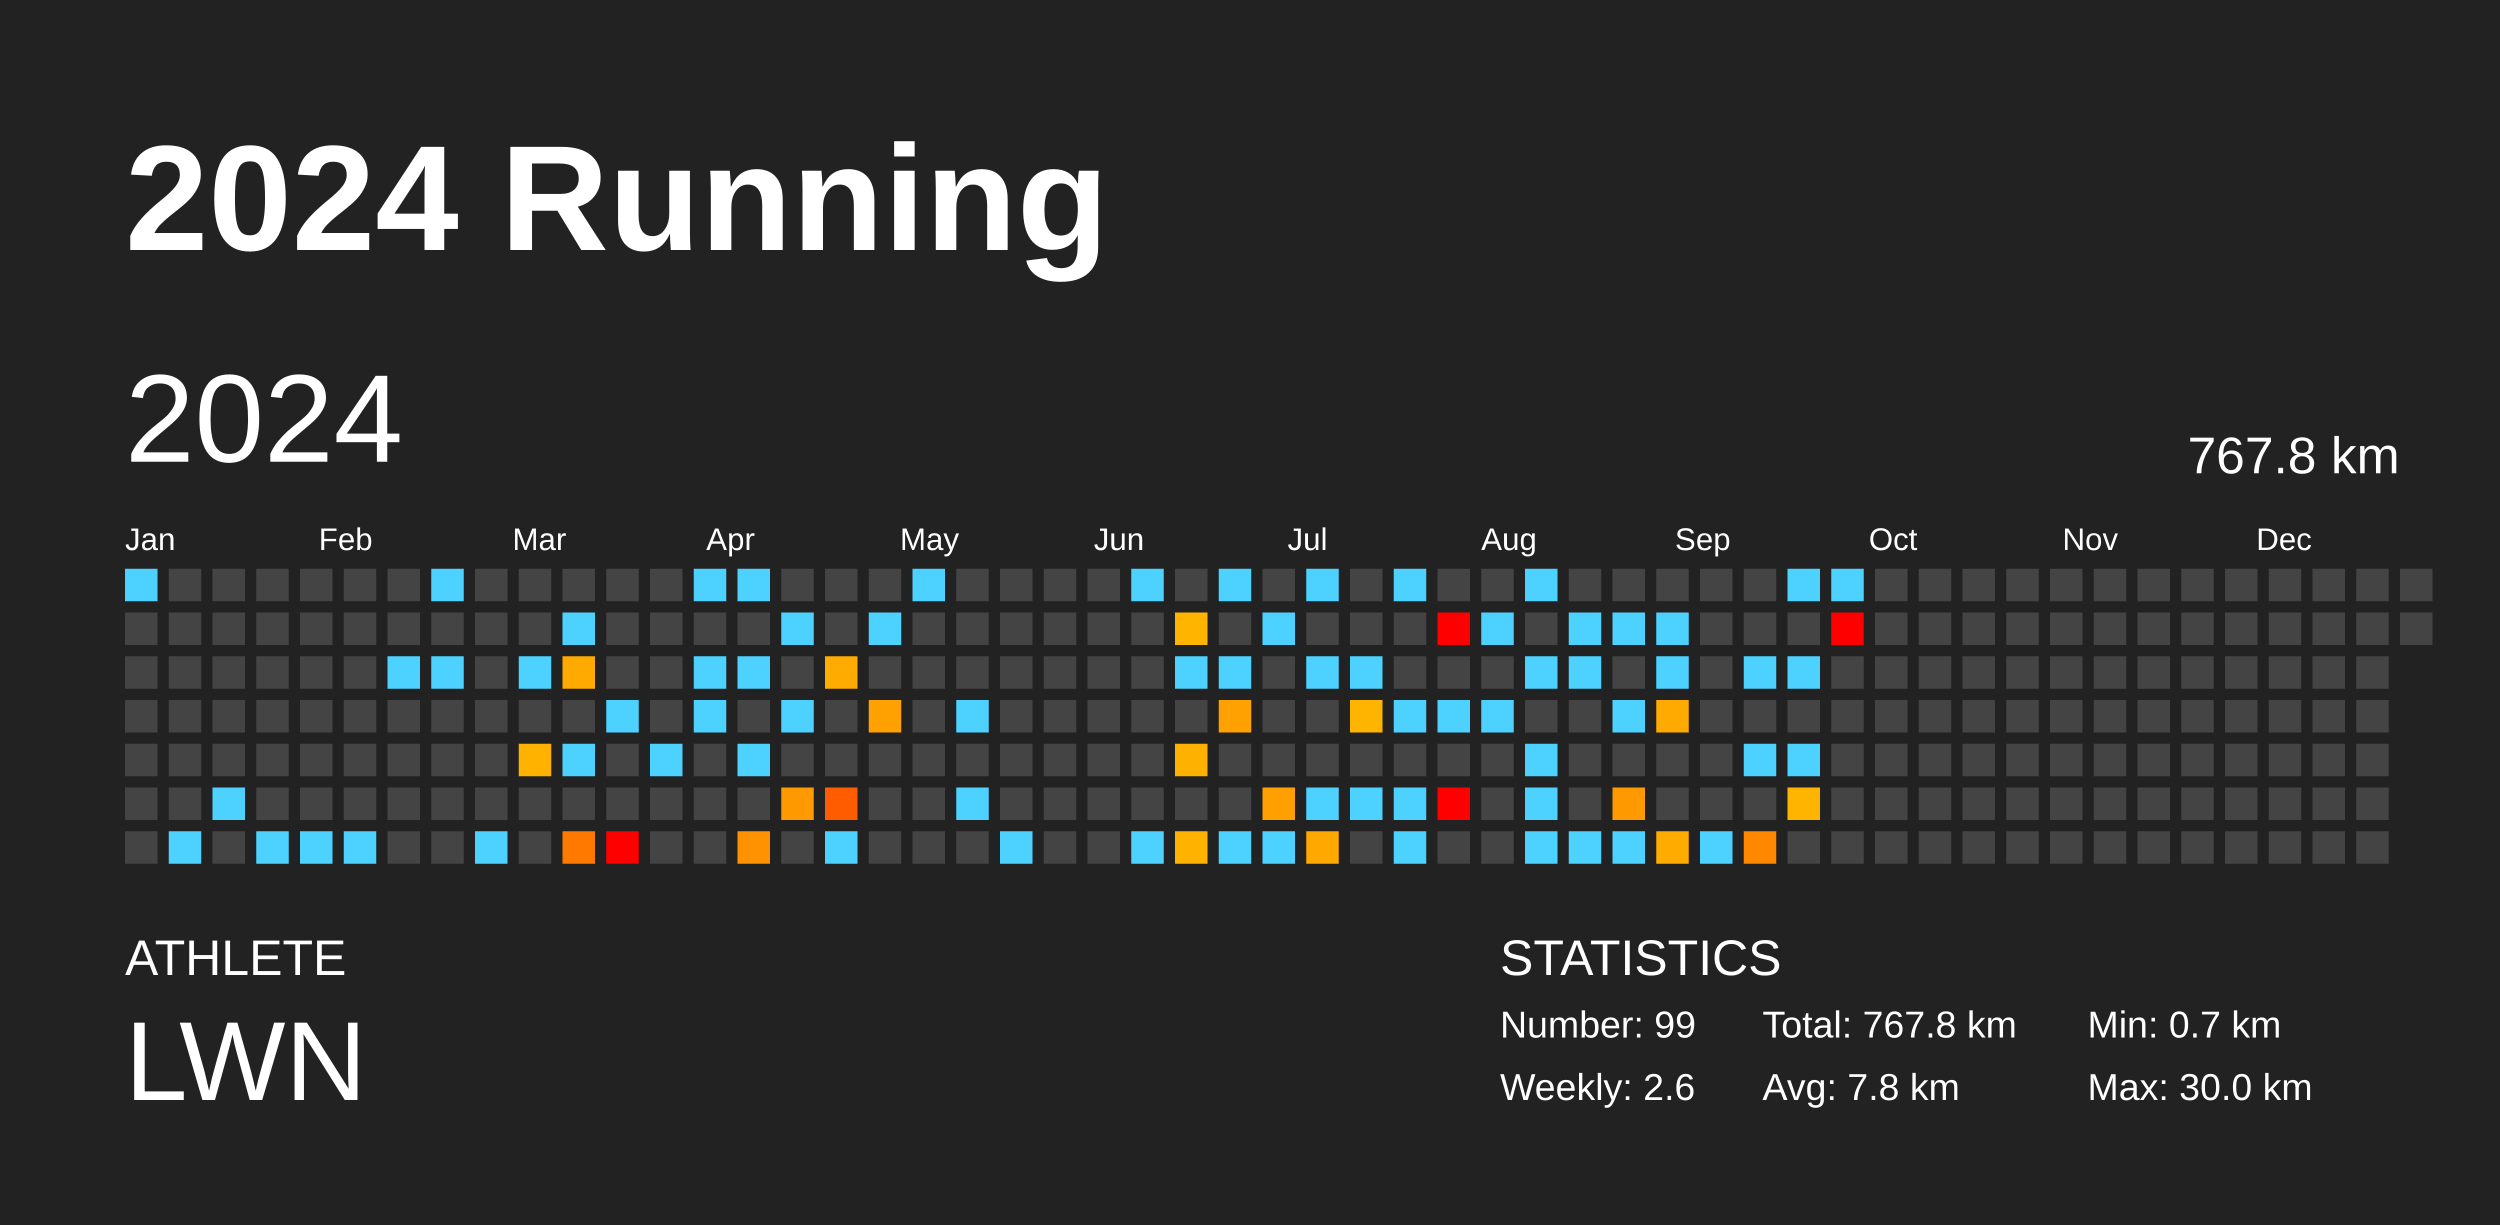
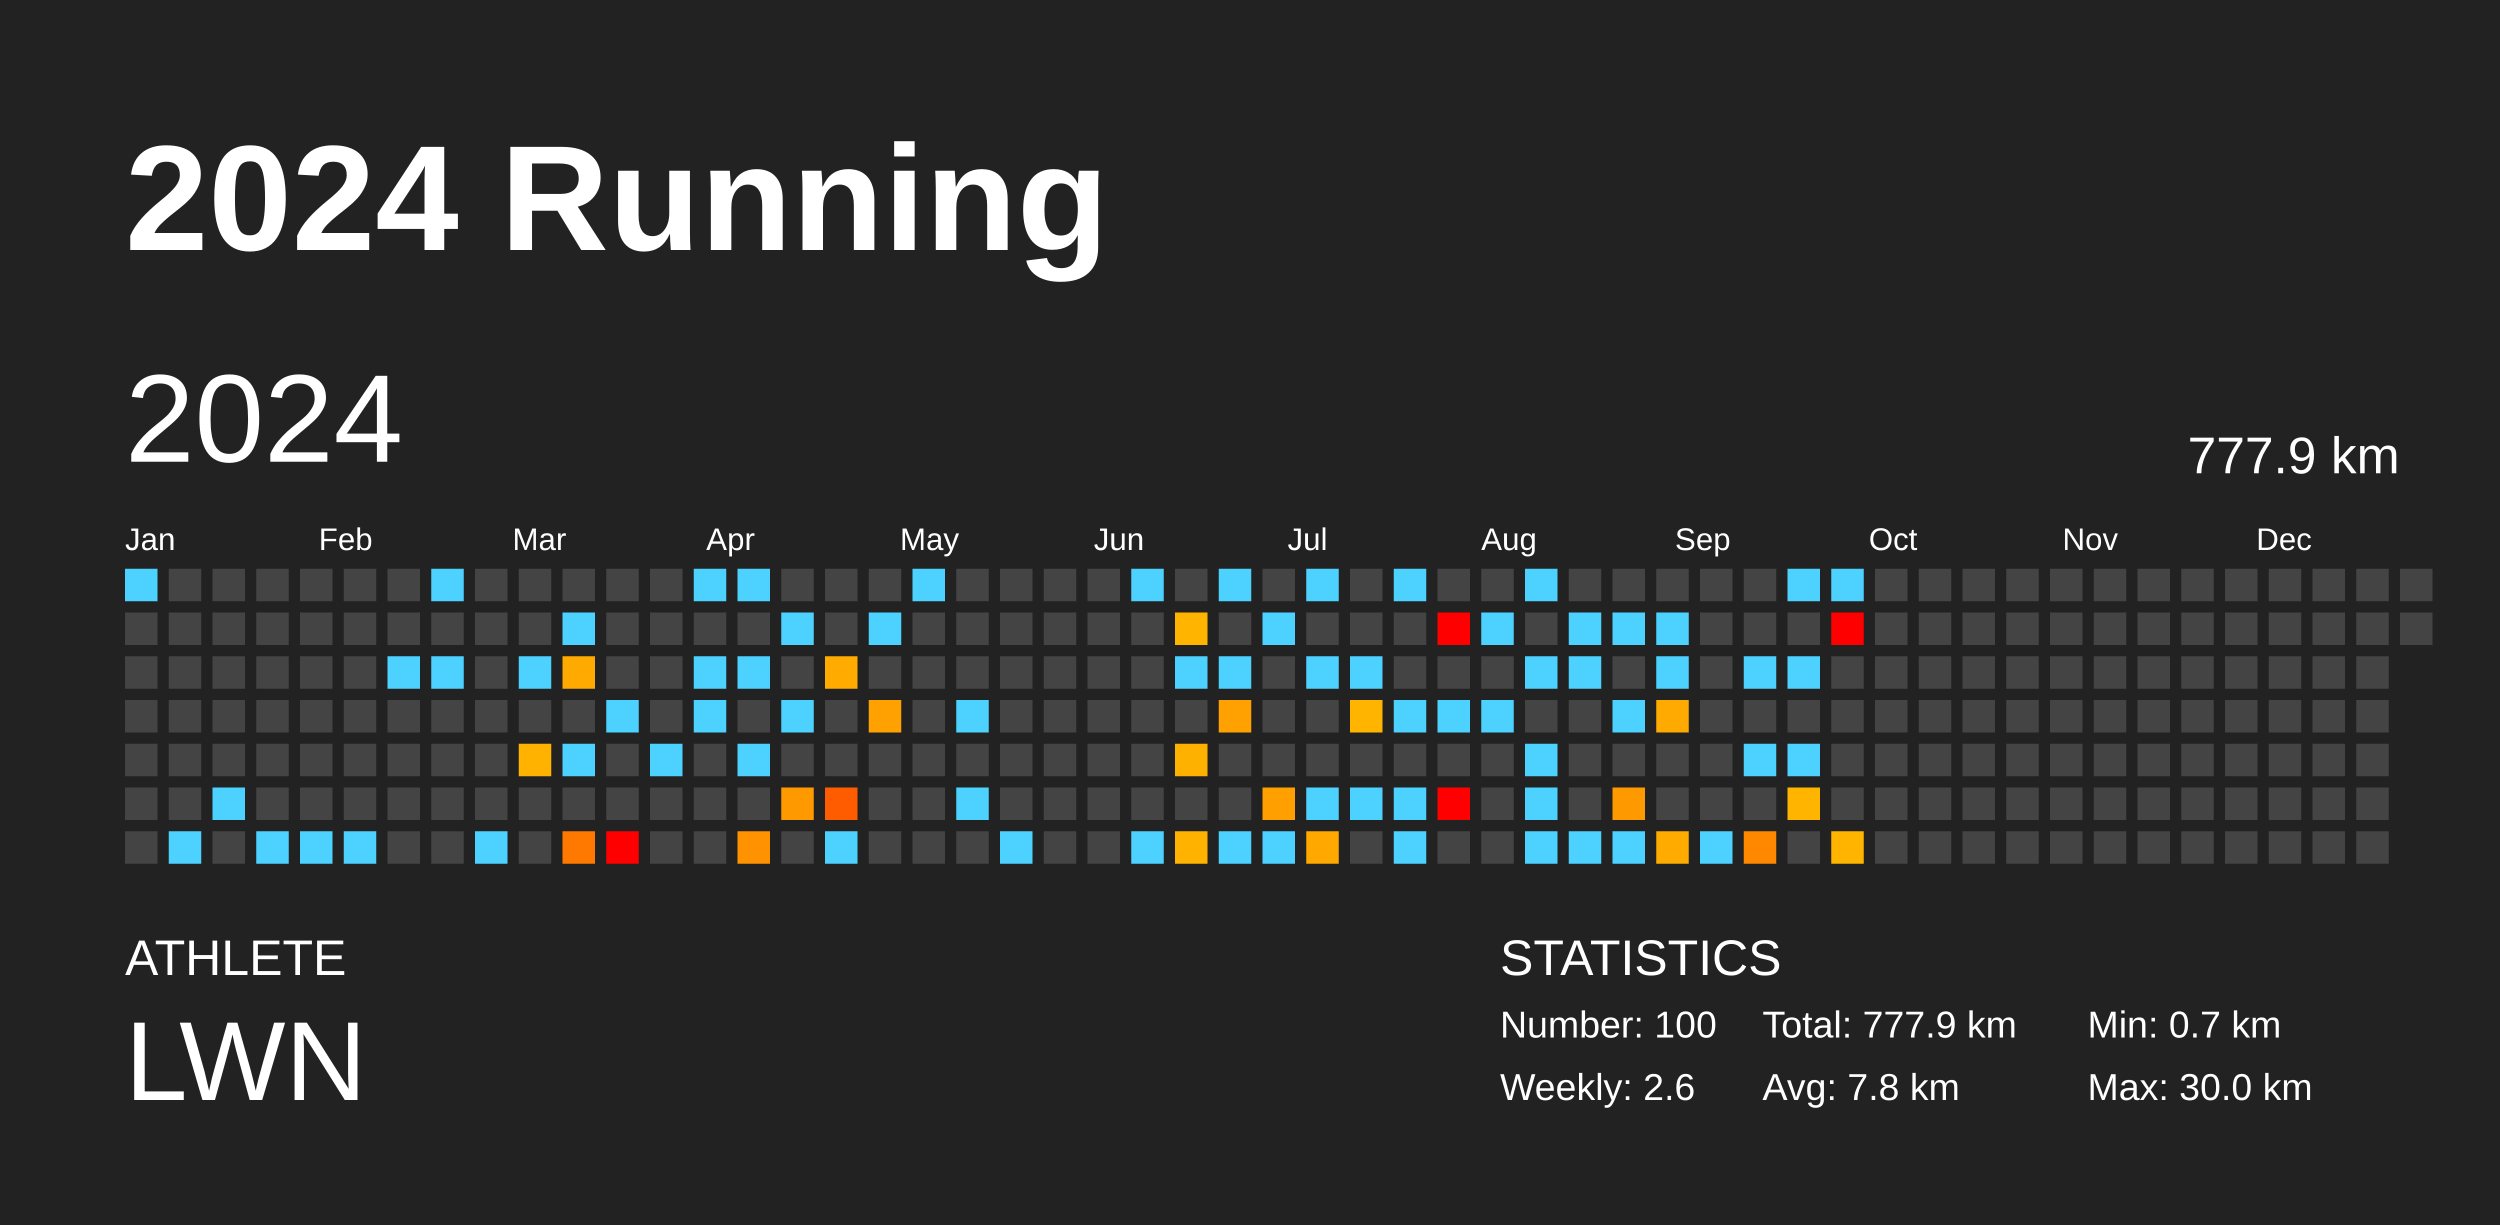
<svg xmlns="http://www.w3.org/2000/svg" baseProfile="full" height="98mm" version="1.1" viewBox="0,0,200,98" width="200mm">
  <defs />
  <rect fill="#222222" height="98" width="200" x="0" y="0" />
  <text fill="#FFFFFF" style="font-size:12px; font-family:Arial; font-weight:bold;" x="10" y="20">2024 Running</text>
  <text fill="#FFFFFF" style="font-size:4px; font-family:Arial" x="10" y="78">ATHLETE</text>
  <text fill="#FFFFFF" style="font-size:9px; font-family:Arial" x="10" y="88">LWN</text>
  <text fill="#FFFFFF" style="font-size:4px; font-family:Arial" x="120" y="78">STATISTICS</text>
-   <text fill="#FFFFFF" style="font-size:3px; font-family:Arial" x="120" y="83">Number: 99</text>
+   <text fill="#FFFFFF" style="font-size:3px; font-family:Arial" x="120" y="83">Number: 100</text>
  <text fill="#FFFFFF" style="font-size:3px; font-family:Arial" x="120" y="88">Weekly: 2.6</text>
-   <text fill="#FFFFFF" style="font-size:3px; font-family:Arial" x="141" y="83">Total: 767.8 km</text>
+   <text fill="#FFFFFF" style="font-size:3px; font-family:Arial" x="141" y="83">Total: 777.9 km</text>
  <text fill="#FFFFFF" style="font-size:3px; font-family:Arial" x="141" y="88">Avg: 7.8 km</text>
  <text fill="#FFFFFF" style="font-size:3px; font-family:Arial" x="167" y="83">Min: 0.7 km</text>
  <text fill="#FFFFFF" style="font-size:3px; font-family:Arial" x="167" y="88">Max: 30.0 km</text>
  <text dominant-baseline="hanging" fill="#FFFFFF" style="font-size:10.0px; font-family:Arial;" x="10" y="30">2024</text>
-   <text dominant-baseline="hanging" fill="#FFFFFF" style="font-size:4.125px; font-family:Arial;" x="175" y="35">767.8 km</text>
+   <text dominant-baseline="hanging" fill="#FFFFFF" style="font-size:4.125px; font-family:Arial;" x="175" y="35">777.9 km</text>
  <text fill="#FFFFFF" style="font-size:2.5px; font-family:Arial" x="10.0" y="44">Jan</text>
  <text fill="#FFFFFF" style="font-size:2.5px; font-family:Arial" x="25.5" y="44">Feb</text>
  <text fill="#FFFFFF" style="font-size:2.5px; font-family:Arial" x="41.0" y="44">Mar</text>
  <text fill="#FFFFFF" style="font-size:2.5px; font-family:Arial" x="56.5" y="44">Apr</text>
  <text fill="#FFFFFF" style="font-size:2.5px; font-family:Arial" x="72.0" y="44">May</text>
  <text fill="#FFFFFF" style="font-size:2.5px; font-family:Arial" x="87.5" y="44">Jun</text>
  <text fill="#FFFFFF" style="font-size:2.5px; font-family:Arial" x="103.0" y="44">Jul</text>
  <text fill="#FFFFFF" style="font-size:2.5px; font-family:Arial" x="118.5" y="44">Aug</text>
  <text fill="#FFFFFF" style="font-size:2.5px; font-family:Arial" x="134.0" y="44">Sep</text>
  <text fill="#FFFFFF" style="font-size:2.5px; font-family:Arial" x="149.5" y="44">Oct</text>
  <text fill="#FFFFFF" style="font-size:2.5px; font-family:Arial" x="165.0" y="44">Nov</text>
  <text fill="#FFFFFF" style="font-size:2.5px; font-family:Arial" x="180.5" y="44">Dec</text>
  <rect fill="#4dd2ff" height="2.6" width="2.6" x="10.0" y="45.5" />
  <rect fill="#444444" height="2.6" width="2.6" x="10.0" y="49.0" />
  <rect fill="#444444" height="2.6" width="2.6" x="10.0" y="52.5" />
  <rect fill="#444444" height="2.6" width="2.6" x="10.0" y="56.0" />
  <rect fill="#444444" height="2.6" width="2.6" x="10.0" y="59.5" />
  <rect fill="#444444" height="2.6" width="2.6" x="10.0" y="63.0" />
  <rect fill="#444444" height="2.6" width="2.6" x="10.0" y="66.5" />
  <rect fill="#444444" height="2.6" width="2.6" x="13.5" y="45.5" />
  <rect fill="#444444" height="2.6" width="2.6" x="13.5" y="49.0" />
  <rect fill="#444444" height="2.6" width="2.6" x="13.5" y="52.5" />
  <rect fill="#444444" height="2.6" width="2.6" x="13.5" y="56.0" />
  <rect fill="#444444" height="2.6" width="2.6" x="13.5" y="59.5" />
  <rect fill="#444444" height="2.6" width="2.6" x="13.5" y="63.0" />
  <rect fill="#4dd2ff" height="2.6" width="2.6" x="13.5" y="66.5" />
  <rect fill="#444444" height="2.6" width="2.6" x="17.0" y="45.5" />
  <rect fill="#444444" height="2.6" width="2.6" x="17.0" y="49.0" />
  <rect fill="#444444" height="2.6" width="2.6" x="17.0" y="52.5" />
  <rect fill="#444444" height="2.6" width="2.6" x="17.0" y="56.0" />
  <rect fill="#444444" height="2.6" width="2.6" x="17.0" y="59.5" />
  <rect fill="#4dd2ff" height="2.6" width="2.6" x="17.0" y="63.0" />
  <rect fill="#444444" height="2.6" width="2.6" x="17.0" y="66.5" />
  <rect fill="#444444" height="2.6" width="2.6" x="20.5" y="45.5" />
  <rect fill="#444444" height="2.6" width="2.6" x="20.5" y="49.0" />
  <rect fill="#444444" height="2.6" width="2.6" x="20.5" y="52.5" />
  <rect fill="#444444" height="2.6" width="2.6" x="20.5" y="56.0" />
  <rect fill="#444444" height="2.6" width="2.6" x="20.5" y="59.5" />
  <rect fill="#444444" height="2.6" width="2.6" x="20.5" y="63.0" />
  <rect fill="#4dd2ff" height="2.6" width="2.6" x="20.5" y="66.5" />
  <rect fill="#444444" height="2.6" width="2.6" x="24.0" y="45.5" />
  <rect fill="#444444" height="2.6" width="2.6" x="24.0" y="49.0" />
  <rect fill="#444444" height="2.6" width="2.6" x="24.0" y="52.5" />
  <rect fill="#444444" height="2.6" width="2.6" x="24.0" y="56.0" />
  <rect fill="#444444" height="2.6" width="2.6" x="24.0" y="59.5" />
  <rect fill="#444444" height="2.6" width="2.6" x="24.0" y="63.0" />
  <rect fill="#4dd2ff" height="2.6" width="2.6" x="24.0" y="66.5" />
  <rect fill="#444444" height="2.6" width="2.6" x="27.5" y="45.5" />
  <rect fill="#444444" height="2.6" width="2.6" x="27.5" y="49.0" />
  <rect fill="#444444" height="2.6" width="2.6" x="27.5" y="52.5" />
  <rect fill="#444444" height="2.6" width="2.6" x="27.5" y="56.0" />
  <rect fill="#444444" height="2.6" width="2.6" x="27.5" y="59.5" />
  <rect fill="#444444" height="2.6" width="2.6" x="27.5" y="63.0" />
  <rect fill="#4dd2ff" height="2.6" width="2.6" x="27.5" y="66.5" />
  <rect fill="#444444" height="2.6" width="2.6" x="31.0" y="45.5" />
  <rect fill="#444444" height="2.6" width="2.6" x="31.0" y="49.0" />
  <rect fill="#4dd2ff" height="2.6" width="2.6" x="31.0" y="52.5" />
  <rect fill="#444444" height="2.6" width="2.6" x="31.0" y="56.0" />
  <rect fill="#444444" height="2.6" width="2.6" x="31.0" y="59.5" />
  <rect fill="#444444" height="2.6" width="2.6" x="31.0" y="63.0" />
  <rect fill="#444444" height="2.6" width="2.6" x="31.0" y="66.5" />
  <rect fill="#4dd2ff" height="2.6" width="2.6" x="34.5" y="45.5" />
  <rect fill="#444444" height="2.6" width="2.6" x="34.5" y="49.0" />
  <rect fill="#4dd2ff" height="2.6" width="2.6" x="34.5" y="52.5" />
  <rect fill="#444444" height="2.6" width="2.6" x="34.5" y="56.0" />
  <rect fill="#444444" height="2.6" width="2.6" x="34.5" y="59.5" />
  <rect fill="#444444" height="2.6" width="2.6" x="34.5" y="63.0" />
  <rect fill="#444444" height="2.6" width="2.6" x="34.5" y="66.5" />
  <rect fill="#444444" height="2.6" width="2.6" x="38.0" y="45.5" />
  <rect fill="#444444" height="2.6" width="2.6" x="38.0" y="49.0" />
  <rect fill="#444444" height="2.6" width="2.6" x="38.0" y="52.5" />
  <rect fill="#444444" height="2.6" width="2.6" x="38.0" y="56.0" />
  <rect fill="#444444" height="2.6" width="2.6" x="38.0" y="59.5" />
  <rect fill="#444444" height="2.6" width="2.6" x="38.0" y="63.0" />
  <rect fill="#4dd2ff" height="2.6" width="2.6" x="38.0" y="66.5" />
  <rect fill="#444444" height="2.6" width="2.6" x="41.5" y="45.5" />
  <rect fill="#444444" height="2.6" width="2.6" x="41.5" y="49.0" />
  <rect fill="#4dd2ff" height="2.6" width="2.6" x="41.5" y="52.5" />
  <rect fill="#444444" height="2.6" width="2.6" x="41.5" y="56.0" />
  <rect fill="#ffb300" height="2.6" width="2.6" x="41.5" y="59.5" />
  <rect fill="#444444" height="2.6" width="2.6" x="41.5" y="63.0" />
  <rect fill="#444444" height="2.6" width="2.6" x="41.5" y="66.5" />
  <rect fill="#444444" height="2.6" width="2.6" x="45.0" y="45.5" />
  <rect fill="#4dd2ff" height="2.6" width="2.6" x="45.0" y="49.0" />
  <rect fill="#ffaa00" height="2.6" width="2.6" x="45.0" y="52.5" />
  <rect fill="#444444" height="2.6" width="2.6" x="45.0" y="56.0" />
  <rect fill="#4dd2ff" height="2.6" width="2.6" x="45.0" y="59.5" />
  <rect fill="#444444" height="2.6" width="2.6" x="45.0" y="63.0" />
  <rect fill="#ff7900" height="2.6" width="2.6" x="45.0" y="66.5" />
  <rect fill="#444444" height="2.6" width="2.6" x="48.5" y="45.5" />
  <rect fill="#444444" height="2.6" width="2.6" x="48.5" y="49.0" />
  <rect fill="#444444" height="2.6" width="2.6" x="48.5" y="52.5" />
  <rect fill="#4dd2ff" height="2.6" width="2.6" x="48.5" y="56.0" />
  <rect fill="#444444" height="2.6" width="2.6" x="48.5" y="59.5" />
  <rect fill="#444444" height="2.6" width="2.6" x="48.5" y="63.0" />
  <rect fill="red" height="2.6" width="2.6" x="48.5" y="66.5" />
  <rect fill="#444444" height="2.6" width="2.6" x="52.0" y="45.5" />
  <rect fill="#444444" height="2.6" width="2.6" x="52.0" y="49.0" />
  <rect fill="#444444" height="2.6" width="2.6" x="52.0" y="52.5" />
  <rect fill="#444444" height="2.6" width="2.6" x="52.0" y="56.0" />
  <rect fill="#4dd2ff" height="2.6" width="2.6" x="52.0" y="59.5" />
  <rect fill="#444444" height="2.6" width="2.6" x="52.0" y="63.0" />
  <rect fill="#444444" height="2.6" width="2.6" x="52.0" y="66.5" />
  <rect fill="#4dd2ff" height="2.6" width="2.6" x="55.5" y="45.5" />
  <rect fill="#444444" height="2.6" width="2.6" x="55.5" y="49.0" />
  <rect fill="#4dd2ff" height="2.6" width="2.6" x="55.5" y="52.5" />
  <rect fill="#4dd2ff" height="2.6" width="2.6" x="55.5" y="56.0" />
  <rect fill="#444444" height="2.6" width="2.6" x="55.5" y="59.5" />
  <rect fill="#444444" height="2.6" width="2.6" x="55.5" y="63.0" />
  <rect fill="#444444" height="2.6" width="2.6" x="55.5" y="66.5" />
  <rect fill="#4dd2ff" height="2.6" width="2.6" x="59.0" y="45.5" />
  <rect fill="#444444" height="2.6" width="2.6" x="59.0" y="49.0" />
  <rect fill="#4dd2ff" height="2.6" width="2.6" x="59.0" y="52.5" />
  <rect fill="#444444" height="2.6" width="2.6" x="59.0" y="56.0" />
  <rect fill="#4dd2ff" height="2.6" width="2.6" x="59.0" y="59.5" />
  <rect fill="#444444" height="2.6" width="2.6" x="59.0" y="63.0" />
  <rect fill="#ff9200" height="2.6" width="2.6" x="59.0" y="66.5" />
  <rect fill="#444444" height="2.6" width="2.6" x="62.5" y="45.5" />
  <rect fill="#4dd2ff" height="2.6" width="2.6" x="62.5" y="49.0" />
  <rect fill="#444444" height="2.6" width="2.6" x="62.5" y="52.5" />
  <rect fill="#4dd2ff" height="2.6" width="2.6" x="62.5" y="56.0" />
  <rect fill="#444444" height="2.6" width="2.6" x="62.5" y="59.5" />
  <rect fill="#ff9900" height="2.6" width="2.6" x="62.5" y="63.0" />
  <rect fill="#444444" height="2.6" width="2.6" x="62.5" y="66.5" />
  <rect fill="#444444" height="2.6" width="2.6" x="66.0" y="45.5" />
  <rect fill="#444444" height="2.6" width="2.6" x="66.0" y="49.0" />
  <rect fill="#ffab00" height="2.6" width="2.6" x="66.0" y="52.5" />
  <rect fill="#444444" height="2.6" width="2.6" x="66.0" y="56.0" />
  <rect fill="#444444" height="2.6" width="2.6" x="66.0" y="59.5" />
  <rect fill="#ff5c00" height="2.6" width="2.6" x="66.0" y="63.0" />
  <rect fill="#4dd2ff" height="2.6" width="2.6" x="66.0" y="66.5" />
  <rect fill="#444444" height="2.6" width="2.6" x="69.5" y="45.5" />
  <rect fill="#4dd2ff" height="2.6" width="2.6" x="69.5" y="49.0" />
  <rect fill="#444444" height="2.6" width="2.6" x="69.5" y="52.5" />
  <rect fill="#ffa100" height="2.6" width="2.6" x="69.5" y="56.0" />
  <rect fill="#444444" height="2.6" width="2.6" x="69.5" y="59.5" />
  <rect fill="#444444" height="2.6" width="2.6" x="69.5" y="63.0" />
  <rect fill="#444444" height="2.6" width="2.6" x="69.5" y="66.5" />
  <rect fill="#4dd2ff" height="2.6" width="2.6" x="73.0" y="45.5" />
  <rect fill="#444444" height="2.6" width="2.6" x="73.0" y="49.0" />
  <rect fill="#444444" height="2.6" width="2.6" x="73.0" y="52.5" />
  <rect fill="#444444" height="2.6" width="2.6" x="73.0" y="56.0" />
  <rect fill="#444444" height="2.6" width="2.6" x="73.0" y="59.5" />
  <rect fill="#444444" height="2.6" width="2.6" x="73.0" y="63.0" />
  <rect fill="#444444" height="2.6" width="2.6" x="73.0" y="66.5" />
  <rect fill="#444444" height="2.6" width="2.6" x="76.5" y="45.5" />
  <rect fill="#444444" height="2.6" width="2.6" x="76.5" y="49.0" />
  <rect fill="#444444" height="2.6" width="2.6" x="76.5" y="52.5" />
  <rect fill="#4dd2ff" height="2.6" width="2.6" x="76.5" y="56.0" />
  <rect fill="#444444" height="2.6" width="2.6" x="76.5" y="59.5" />
  <rect fill="#4dd2ff" height="2.6" width="2.6" x="76.5" y="63.0" />
  <rect fill="#444444" height="2.6" width="2.6" x="76.5" y="66.5" />
  <rect fill="#444444" height="2.6" width="2.6" x="80.0" y="45.5" />
  <rect fill="#444444" height="2.6" width="2.6" x="80.0" y="49.0" />
  <rect fill="#444444" height="2.6" width="2.6" x="80.0" y="52.5" />
  <rect fill="#444444" height="2.6" width="2.6" x="80.0" y="56.0" />
  <rect fill="#444444" height="2.6" width="2.6" x="80.0" y="59.5" />
  <rect fill="#444444" height="2.6" width="2.6" x="80.0" y="63.0" />
  <rect fill="#4dd2ff" height="2.6" width="2.6" x="80.0" y="66.5" />
  <rect fill="#444444" height="2.6" width="2.6" x="83.5" y="45.5" />
  <rect fill="#444444" height="2.6" width="2.6" x="83.5" y="49.0" />
  <rect fill="#444444" height="2.6" width="2.6" x="83.5" y="52.5" />
  <rect fill="#444444" height="2.6" width="2.6" x="83.5" y="56.0" />
  <rect fill="#444444" height="2.6" width="2.6" x="83.5" y="59.5" />
  <rect fill="#444444" height="2.6" width="2.6" x="83.5" y="63.0" />
  <rect fill="#444444" height="2.6" width="2.6" x="83.5" y="66.5" />
  <rect fill="#444444" height="2.6" width="2.6" x="87.0" y="45.5" />
  <rect fill="#444444" height="2.6" width="2.6" x="87.0" y="49.0" />
  <rect fill="#444444" height="2.6" width="2.6" x="87.0" y="52.5" />
  <rect fill="#444444" height="2.6" width="2.6" x="87.0" y="56.0" />
  <rect fill="#444444" height="2.6" width="2.6" x="87.0" y="59.5" />
  <rect fill="#444444" height="2.6" width="2.6" x="87.0" y="63.0" />
  <rect fill="#444444" height="2.6" width="2.6" x="87.0" y="66.5" />
  <rect fill="#4dd2ff" height="2.6" width="2.6" x="90.5" y="45.5" />
  <rect fill="#444444" height="2.6" width="2.6" x="90.5" y="49.0" />
  <rect fill="#444444" height="2.6" width="2.6" x="90.5" y="52.5" />
  <rect fill="#444444" height="2.6" width="2.6" x="90.5" y="56.0" />
  <rect fill="#444444" height="2.6" width="2.6" x="90.5" y="59.5" />
  <rect fill="#444444" height="2.6" width="2.6" x="90.5" y="63.0" />
  <rect fill="#4dd2ff" height="2.6" width="2.6" x="90.5" y="66.5" />
  <rect fill="#444444" height="2.6" width="2.6" x="94.0" y="45.5" />
  <rect fill="#ffb500" height="2.6" width="2.6" x="94.0" y="49.0" />
  <rect fill="#4dd2ff" height="2.6" width="2.6" x="94.0" y="52.5" />
  <rect fill="#444444" height="2.6" width="2.6" x="94.0" y="56.0" />
  <rect fill="#ffb100" height="2.6" width="2.6" x="94.0" y="59.5" />
  <rect fill="#444444" height="2.6" width="2.6" x="94.0" y="63.0" />
  <rect fill="#ffb300" height="2.6" width="2.6" x="94.0" y="66.5" />
  <rect fill="#4dd2ff" height="2.6" width="2.6" x="97.5" y="45.5" />
  <rect fill="#444444" height="2.6" width="2.6" x="97.5" y="49.0" />
  <rect fill="#4dd2ff" height="2.6" width="2.6" x="97.5" y="52.5" />
  <rect fill="#ffa100" height="2.6" width="2.6" x="97.5" y="56.0" />
  <rect fill="#444444" height="2.6" width="2.6" x="97.5" y="59.5" />
  <rect fill="#444444" height="2.6" width="2.6" x="97.5" y="63.0" />
  <rect fill="#4dd2ff" height="2.6" width="2.6" x="97.5" y="66.5" />
  <rect fill="#444444" height="2.6" width="2.6" x="101.0" y="45.5" />
  <rect fill="#4dd2ff" height="2.6" width="2.6" x="101.0" y="49.0" />
  <rect fill="#444444" height="2.6" width="2.6" x="101.0" y="52.5" />
  <rect fill="#444444" height="2.6" width="2.6" x="101.0" y="56.0" />
  <rect fill="#444444" height="2.6" width="2.6" x="101.0" y="59.5" />
  <rect fill="#ffa000" height="2.6" width="2.6" x="101.0" y="63.0" />
  <rect fill="#4dd2ff" height="2.6" width="2.6" x="101.0" y="66.5" />
  <rect fill="#4dd2ff" height="2.6" width="2.6" x="104.5" y="45.5" />
  <rect fill="#444444" height="2.6" width="2.6" x="104.5" y="49.0" />
  <rect fill="#4dd2ff" height="2.6" width="2.6" x="104.5" y="52.5" />
  <rect fill="#444444" height="2.6" width="2.6" x="104.5" y="56.0" />
  <rect fill="#444444" height="2.6" width="2.6" x="104.5" y="59.5" />
  <rect fill="#4dd2ff" height="2.6" width="2.6" x="104.5" y="63.0" />
  <rect fill="#ffa800" height="2.6" width="2.6" x="104.5" y="66.5" />
  <rect fill="#444444" height="2.6" width="2.6" x="108.0" y="45.5" />
  <rect fill="#444444" height="2.6" width="2.6" x="108.0" y="49.0" />
  <rect fill="#4dd2ff" height="2.6" width="2.6" x="108.0" y="52.5" />
  <rect fill="#ffb500" height="2.6" width="2.6" x="108.0" y="56.0" />
  <rect fill="#444444" height="2.6" width="2.6" x="108.0" y="59.5" />
  <rect fill="#4dd2ff" height="2.6" width="2.6" x="108.0" y="63.0" />
  <rect fill="#444444" height="2.6" width="2.6" x="108.0" y="66.5" />
  <rect fill="#4dd2ff" height="2.6" width="2.6" x="111.5" y="45.5" />
  <rect fill="#444444" height="2.6" width="2.6" x="111.5" y="49.0" />
  <rect fill="#444444" height="2.6" width="2.6" x="111.5" y="52.5" />
  <rect fill="#4dd2ff" height="2.6" width="2.6" x="111.5" y="56.0" />
  <rect fill="#444444" height="2.6" width="2.6" x="111.5" y="59.5" />
  <rect fill="#4dd2ff" height="2.6" width="2.6" x="111.5" y="63.0" />
  <rect fill="#4dd2ff" height="2.6" width="2.6" x="111.5" y="66.5" />
  <rect fill="#444444" height="2.6" width="2.6" x="115.0" y="45.5" />
  <rect fill="red" height="2.6" width="2.6" x="115.0" y="49.0" />
  <rect fill="#444444" height="2.6" width="2.6" x="115.0" y="52.5" />
  <rect fill="#4dd2ff" height="2.6" width="2.6" x="115.0" y="56.0" />
  <rect fill="#444444" height="2.6" width="2.6" x="115.0" y="59.5" />
  <rect fill="red" height="2.6" width="2.6" x="115.0" y="63.0" />
  <rect fill="#444444" height="2.6" width="2.6" x="115.0" y="66.5" />
  <rect fill="#444444" height="2.6" width="2.6" x="118.5" y="45.5" />
  <rect fill="#4dd2ff" height="2.6" width="2.6" x="118.5" y="49.0" />
  <rect fill="#444444" height="2.6" width="2.6" x="118.5" y="52.5" />
  <rect fill="#4dd2ff" height="2.6" width="2.6" x="118.5" y="56.0" />
  <rect fill="#444444" height="2.6" width="2.6" x="118.5" y="59.5" />
  <rect fill="#444444" height="2.6" width="2.6" x="118.5" y="63.0" />
  <rect fill="#444444" height="2.6" width="2.6" x="118.5" y="66.5" />
  <rect fill="#4dd2ff" height="2.6" width="2.6" x="122.0" y="45.5" />
  <rect fill="#444444" height="2.6" width="2.6" x="122.0" y="49.0" />
  <rect fill="#4dd2ff" height="2.6" width="2.6" x="122.0" y="52.5" />
  <rect fill="#444444" height="2.6" width="2.6" x="122.0" y="56.0" />
  <rect fill="#4dd2ff" height="2.6" width="2.6" x="122.0" y="59.5" />
  <rect fill="#4dd2ff" height="2.6" width="2.6" x="122.0" y="63.0" />
  <rect fill="#4dd2ff" height="2.6" width="2.6" x="122.0" y="66.5" />
  <rect fill="#444444" height="2.6" width="2.6" x="125.5" y="45.5" />
  <rect fill="#4dd2ff" height="2.6" width="2.6" x="125.5" y="49.0" />
  <rect fill="#4dd2ff" height="2.6" width="2.6" x="125.5" y="52.5" />
  <rect fill="#444444" height="2.6" width="2.6" x="125.5" y="56.0" />
  <rect fill="#444444" height="2.6" width="2.6" x="125.5" y="59.5" />
  <rect fill="#444444" height="2.6" width="2.6" x="125.5" y="63.0" />
  <rect fill="#4dd2ff" height="2.6" width="2.6" x="125.5" y="66.5" />
  <rect fill="#444444" height="2.6" width="2.6" x="129.0" y="45.5" />
  <rect fill="#4dd2ff" height="2.6" width="2.6" x="129.0" y="49.0" />
  <rect fill="#444444" height="2.6" width="2.6" x="129.0" y="52.5" />
  <rect fill="#4dd2ff" height="2.6" width="2.6" x="129.0" y="56.0" />
  <rect fill="#444444" height="2.6" width="2.6" x="129.0" y="59.5" />
  <rect fill="#ff9900" height="2.6" width="2.6" x="129.0" y="63.0" />
  <rect fill="#4dd2ff" height="2.6" width="2.6" x="129.0" y="66.5" />
  <rect fill="#444444" height="2.6" width="2.6" x="132.5" y="45.5" />
  <rect fill="#4dd2ff" height="2.6" width="2.6" x="132.5" y="49.0" />
  <rect fill="#4dd2ff" height="2.6" width="2.6" x="132.5" y="52.5" />
  <rect fill="#ffaa00" height="2.6" width="2.6" x="132.5" y="56.0" />
  <rect fill="#444444" height="2.6" width="2.6" x="132.5" y="59.5" />
  <rect fill="#444444" height="2.6" width="2.6" x="132.5" y="63.0" />
  <rect fill="#ffab00" height="2.6" width="2.6" x="132.5" y="66.5" />
  <rect fill="#444444" height="2.6" width="2.6" x="136.0" y="45.5" />
  <rect fill="#444444" height="2.6" width="2.6" x="136.0" y="49.0" />
  <rect fill="#444444" height="2.6" width="2.6" x="136.0" y="52.5" />
  <rect fill="#444444" height="2.6" width="2.6" x="136.0" y="56.0" />
  <rect fill="#444444" height="2.6" width="2.6" x="136.0" y="59.5" />
  <rect fill="#444444" height="2.6" width="2.6" x="136.0" y="63.0" />
  <rect fill="#4dd2ff" height="2.6" width="2.6" x="136.0" y="66.5" />
  <rect fill="#444444" height="2.6" width="2.6" x="139.5" y="45.5" />
  <rect fill="#444444" height="2.6" width="2.6" x="139.5" y="49.0" />
  <rect fill="#4dd2ff" height="2.6" width="2.6" x="139.5" y="52.5" />
  <rect fill="#444444" height="2.6" width="2.6" x="139.5" y="56.0" />
  <rect fill="#4dd2ff" height="2.6" width="2.6" x="139.5" y="59.5" />
  <rect fill="#444444" height="2.6" width="2.6" x="139.5" y="63.0" />
  <rect fill="#ff8800" height="2.6" width="2.6" x="139.5" y="66.5" />
  <rect fill="#4dd2ff" height="2.6" width="2.6" x="143.0" y="45.5" />
  <rect fill="#444444" height="2.6" width="2.6" x="143.0" y="49.0" />
  <rect fill="#4dd2ff" height="2.6" width="2.6" x="143.0" y="52.5" />
  <rect fill="#444444" height="2.6" width="2.6" x="143.0" y="56.0" />
  <rect fill="#4dd2ff" height="2.6" width="2.6" x="143.0" y="59.5" />
  <rect fill="#ffb400" height="2.6" width="2.6" x="143.0" y="63.0" />
  <rect fill="#444444" height="2.6" width="2.6" x="143.0" y="66.5" />
  <rect fill="#4dd2ff" height="2.6" width="2.6" x="146.5" y="45.5" />
  <rect fill="red" height="2.6" width="2.6" x="146.5" y="49.0" />
  <rect fill="#444444" height="2.6" width="2.6" x="146.5" y="52.5" />
  <rect fill="#444444" height="2.6" width="2.6" x="146.5" y="56.0" />
  <rect fill="#444444" height="2.6" width="2.6" x="146.5" y="59.5" />
  <rect fill="#444444" height="2.6" width="2.6" x="146.5" y="63.0" />
-   <rect fill="#444444" height="2.6" width="2.6" x="146.5" y="66.5" />
+   <rect fill="#ffb500" height="2.6" width="2.6" x="146.5" y="66.5" />
  <rect fill="#444444" height="2.6" width="2.6" x="150.0" y="45.5" />
  <rect fill="#444444" height="2.6" width="2.6" x="150.0" y="49.0" />
  <rect fill="#444444" height="2.6" width="2.6" x="150.0" y="52.5" />
  <rect fill="#444444" height="2.6" width="2.6" x="150.0" y="56.0" />
  <rect fill="#444444" height="2.6" width="2.6" x="150.0" y="59.5" />
  <rect fill="#444444" height="2.6" width="2.6" x="150.0" y="63.0" />
  <rect fill="#444444" height="2.6" width="2.6" x="150.0" y="66.5" />
  <rect fill="#444444" height="2.6" width="2.6" x="153.5" y="45.5" />
  <rect fill="#444444" height="2.6" width="2.6" x="153.5" y="49.0" />
  <rect fill="#444444" height="2.6" width="2.6" x="153.5" y="52.5" />
  <rect fill="#444444" height="2.6" width="2.6" x="153.5" y="56.0" />
  <rect fill="#444444" height="2.6" width="2.6" x="153.5" y="59.5" />
  <rect fill="#444444" height="2.6" width="2.6" x="153.5" y="63.0" />
  <rect fill="#444444" height="2.6" width="2.6" x="153.5" y="66.5" />
  <rect fill="#444444" height="2.6" width="2.6" x="157.0" y="45.5" />
  <rect fill="#444444" height="2.6" width="2.6" x="157.0" y="49.0" />
  <rect fill="#444444" height="2.6" width="2.6" x="157.0" y="52.5" />
  <rect fill="#444444" height="2.6" width="2.6" x="157.0" y="56.0" />
  <rect fill="#444444" height="2.6" width="2.6" x="157.0" y="59.5" />
  <rect fill="#444444" height="2.6" width="2.6" x="157.0" y="63.0" />
  <rect fill="#444444" height="2.6" width="2.6" x="157.0" y="66.5" />
  <rect fill="#444444" height="2.6" width="2.6" x="160.5" y="45.5" />
  <rect fill="#444444" height="2.6" width="2.6" x="160.5" y="49.0" />
  <rect fill="#444444" height="2.6" width="2.6" x="160.5" y="52.5" />
  <rect fill="#444444" height="2.6" width="2.6" x="160.5" y="56.0" />
  <rect fill="#444444" height="2.6" width="2.6" x="160.5" y="59.5" />
  <rect fill="#444444" height="2.6" width="2.6" x="160.5" y="63.0" />
  <rect fill="#444444" height="2.6" width="2.6" x="160.5" y="66.5" />
  <rect fill="#444444" height="2.6" width="2.6" x="164.0" y="45.5" />
  <rect fill="#444444" height="2.6" width="2.6" x="164.0" y="49.0" />
  <rect fill="#444444" height="2.6" width="2.6" x="164.0" y="52.5" />
  <rect fill="#444444" height="2.6" width="2.6" x="164.0" y="56.0" />
  <rect fill="#444444" height="2.6" width="2.6" x="164.0" y="59.5" />
  <rect fill="#444444" height="2.6" width="2.6" x="164.0" y="63.0" />
  <rect fill="#444444" height="2.6" width="2.6" x="164.0" y="66.5" />
  <rect fill="#444444" height="2.6" width="2.6" x="167.5" y="45.5" />
  <rect fill="#444444" height="2.6" width="2.6" x="167.5" y="49.0" />
  <rect fill="#444444" height="2.6" width="2.6" x="167.5" y="52.5" />
  <rect fill="#444444" height="2.6" width="2.6" x="167.5" y="56.0" />
  <rect fill="#444444" height="2.6" width="2.6" x="167.5" y="59.5" />
  <rect fill="#444444" height="2.6" width="2.6" x="167.5" y="63.0" />
  <rect fill="#444444" height="2.6" width="2.6" x="167.5" y="66.5" />
  <rect fill="#444444" height="2.6" width="2.6" x="171.0" y="45.5" />
  <rect fill="#444444" height="2.6" width="2.6" x="171.0" y="49.0" />
  <rect fill="#444444" height="2.6" width="2.6" x="171.0" y="52.5" />
  <rect fill="#444444" height="2.6" width="2.6" x="171.0" y="56.0" />
  <rect fill="#444444" height="2.6" width="2.6" x="171.0" y="59.5" />
  <rect fill="#444444" height="2.6" width="2.6" x="171.0" y="63.0" />
  <rect fill="#444444" height="2.6" width="2.6" x="171.0" y="66.5" />
  <rect fill="#444444" height="2.6" width="2.6" x="174.5" y="45.5" />
  <rect fill="#444444" height="2.6" width="2.6" x="174.5" y="49.0" />
  <rect fill="#444444" height="2.6" width="2.6" x="174.5" y="52.5" />
  <rect fill="#444444" height="2.6" width="2.6" x="174.5" y="56.0" />
  <rect fill="#444444" height="2.6" width="2.6" x="174.5" y="59.5" />
  <rect fill="#444444" height="2.6" width="2.6" x="174.5" y="63.0" />
  <rect fill="#444444" height="2.6" width="2.6" x="174.5" y="66.5" />
  <rect fill="#444444" height="2.6" width="2.6" x="178.0" y="45.5" />
  <rect fill="#444444" height="2.6" width="2.6" x="178.0" y="49.0" />
  <rect fill="#444444" height="2.6" width="2.6" x="178.0" y="52.5" />
  <rect fill="#444444" height="2.6" width="2.6" x="178.0" y="56.0" />
  <rect fill="#444444" height="2.6" width="2.6" x="178.0" y="59.5" />
  <rect fill="#444444" height="2.6" width="2.6" x="178.0" y="63.0" />
  <rect fill="#444444" height="2.6" width="2.6" x="178.0" y="66.5" />
  <rect fill="#444444" height="2.6" width="2.6" x="181.5" y="45.5" />
  <rect fill="#444444" height="2.6" width="2.6" x="181.5" y="49.0" />
  <rect fill="#444444" height="2.6" width="2.6" x="181.5" y="52.5" />
  <rect fill="#444444" height="2.6" width="2.6" x="181.5" y="56.0" />
  <rect fill="#444444" height="2.6" width="2.6" x="181.5" y="59.5" />
  <rect fill="#444444" height="2.6" width="2.6" x="181.5" y="63.0" />
  <rect fill="#444444" height="2.6" width="2.6" x="181.5" y="66.5" />
  <rect fill="#444444" height="2.6" width="2.6" x="185.0" y="45.5" />
  <rect fill="#444444" height="2.6" width="2.6" x="185.0" y="49.0" />
  <rect fill="#444444" height="2.6" width="2.6" x="185.0" y="52.5" />
  <rect fill="#444444" height="2.6" width="2.6" x="185.0" y="56.0" />
  <rect fill="#444444" height="2.6" width="2.6" x="185.0" y="59.5" />
  <rect fill="#444444" height="2.6" width="2.6" x="185.0" y="63.0" />
  <rect fill="#444444" height="2.6" width="2.6" x="185.0" y="66.5" />
  <rect fill="#444444" height="2.6" width="2.6" x="188.5" y="45.5" />
  <rect fill="#444444" height="2.6" width="2.6" x="188.5" y="49.0" />
  <rect fill="#444444" height="2.6" width="2.6" x="188.5" y="52.5" />
  <rect fill="#444444" height="2.6" width="2.6" x="188.5" y="56.0" />
  <rect fill="#444444" height="2.6" width="2.6" x="188.5" y="59.5" />
  <rect fill="#444444" height="2.6" width="2.6" x="188.5" y="63.0" />
  <rect fill="#444444" height="2.6" width="2.6" x="188.5" y="66.5" />
  <rect fill="#444444" height="2.6" width="2.6" x="192.0" y="45.5" />
  <rect fill="#444444" height="2.6" width="2.6" x="192.0" y="49.0" />
</svg>
